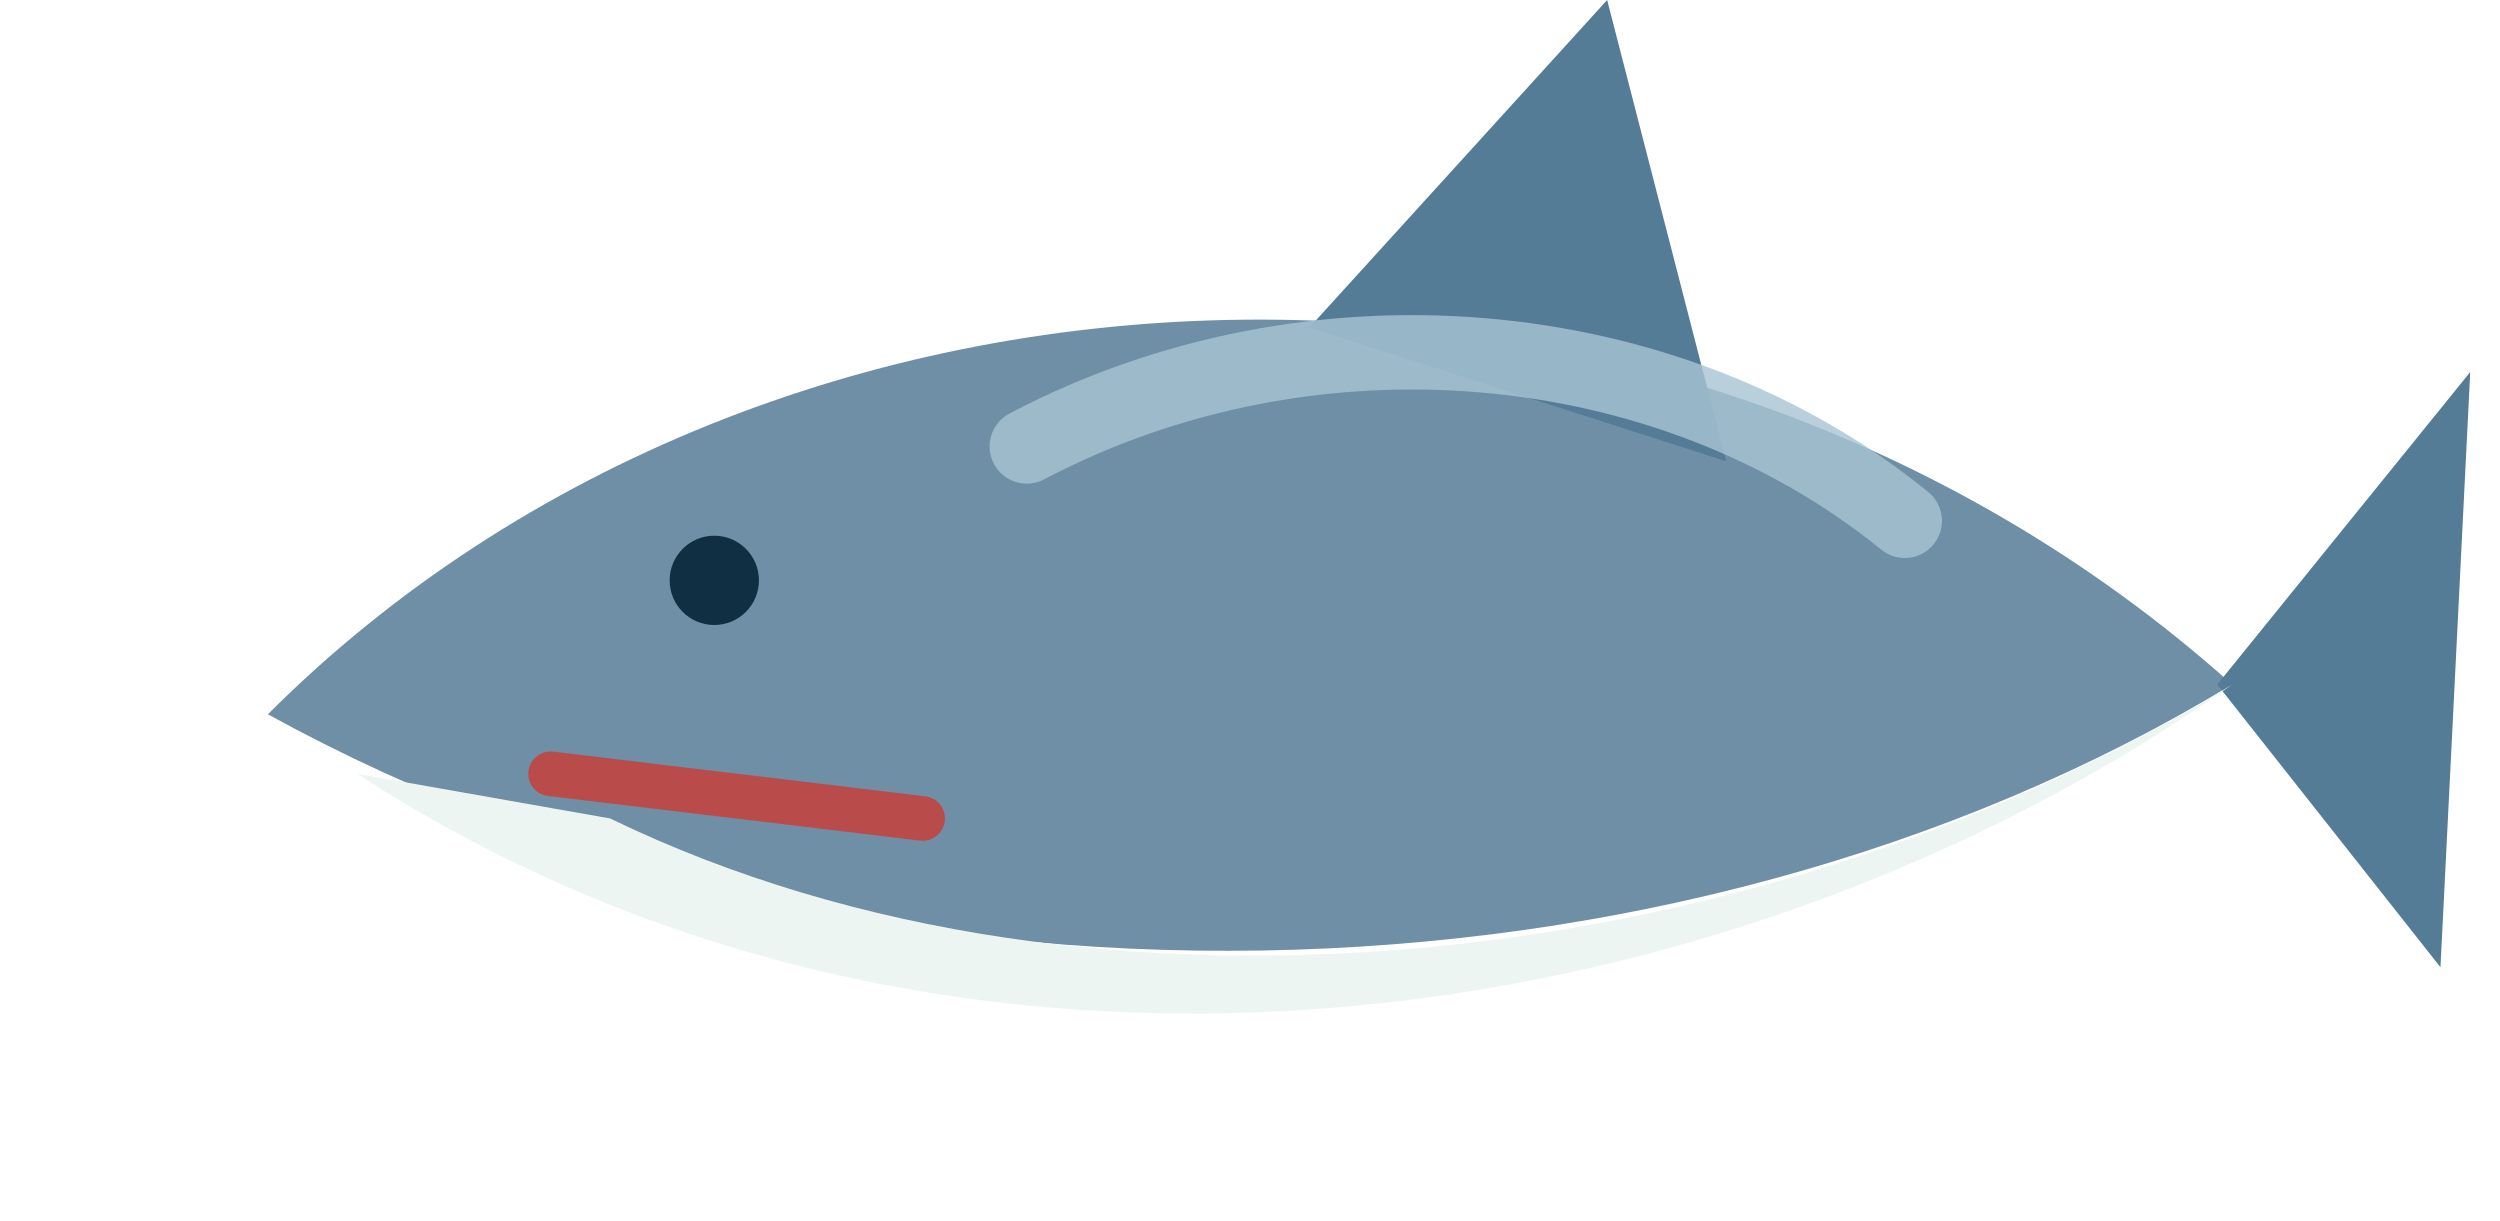
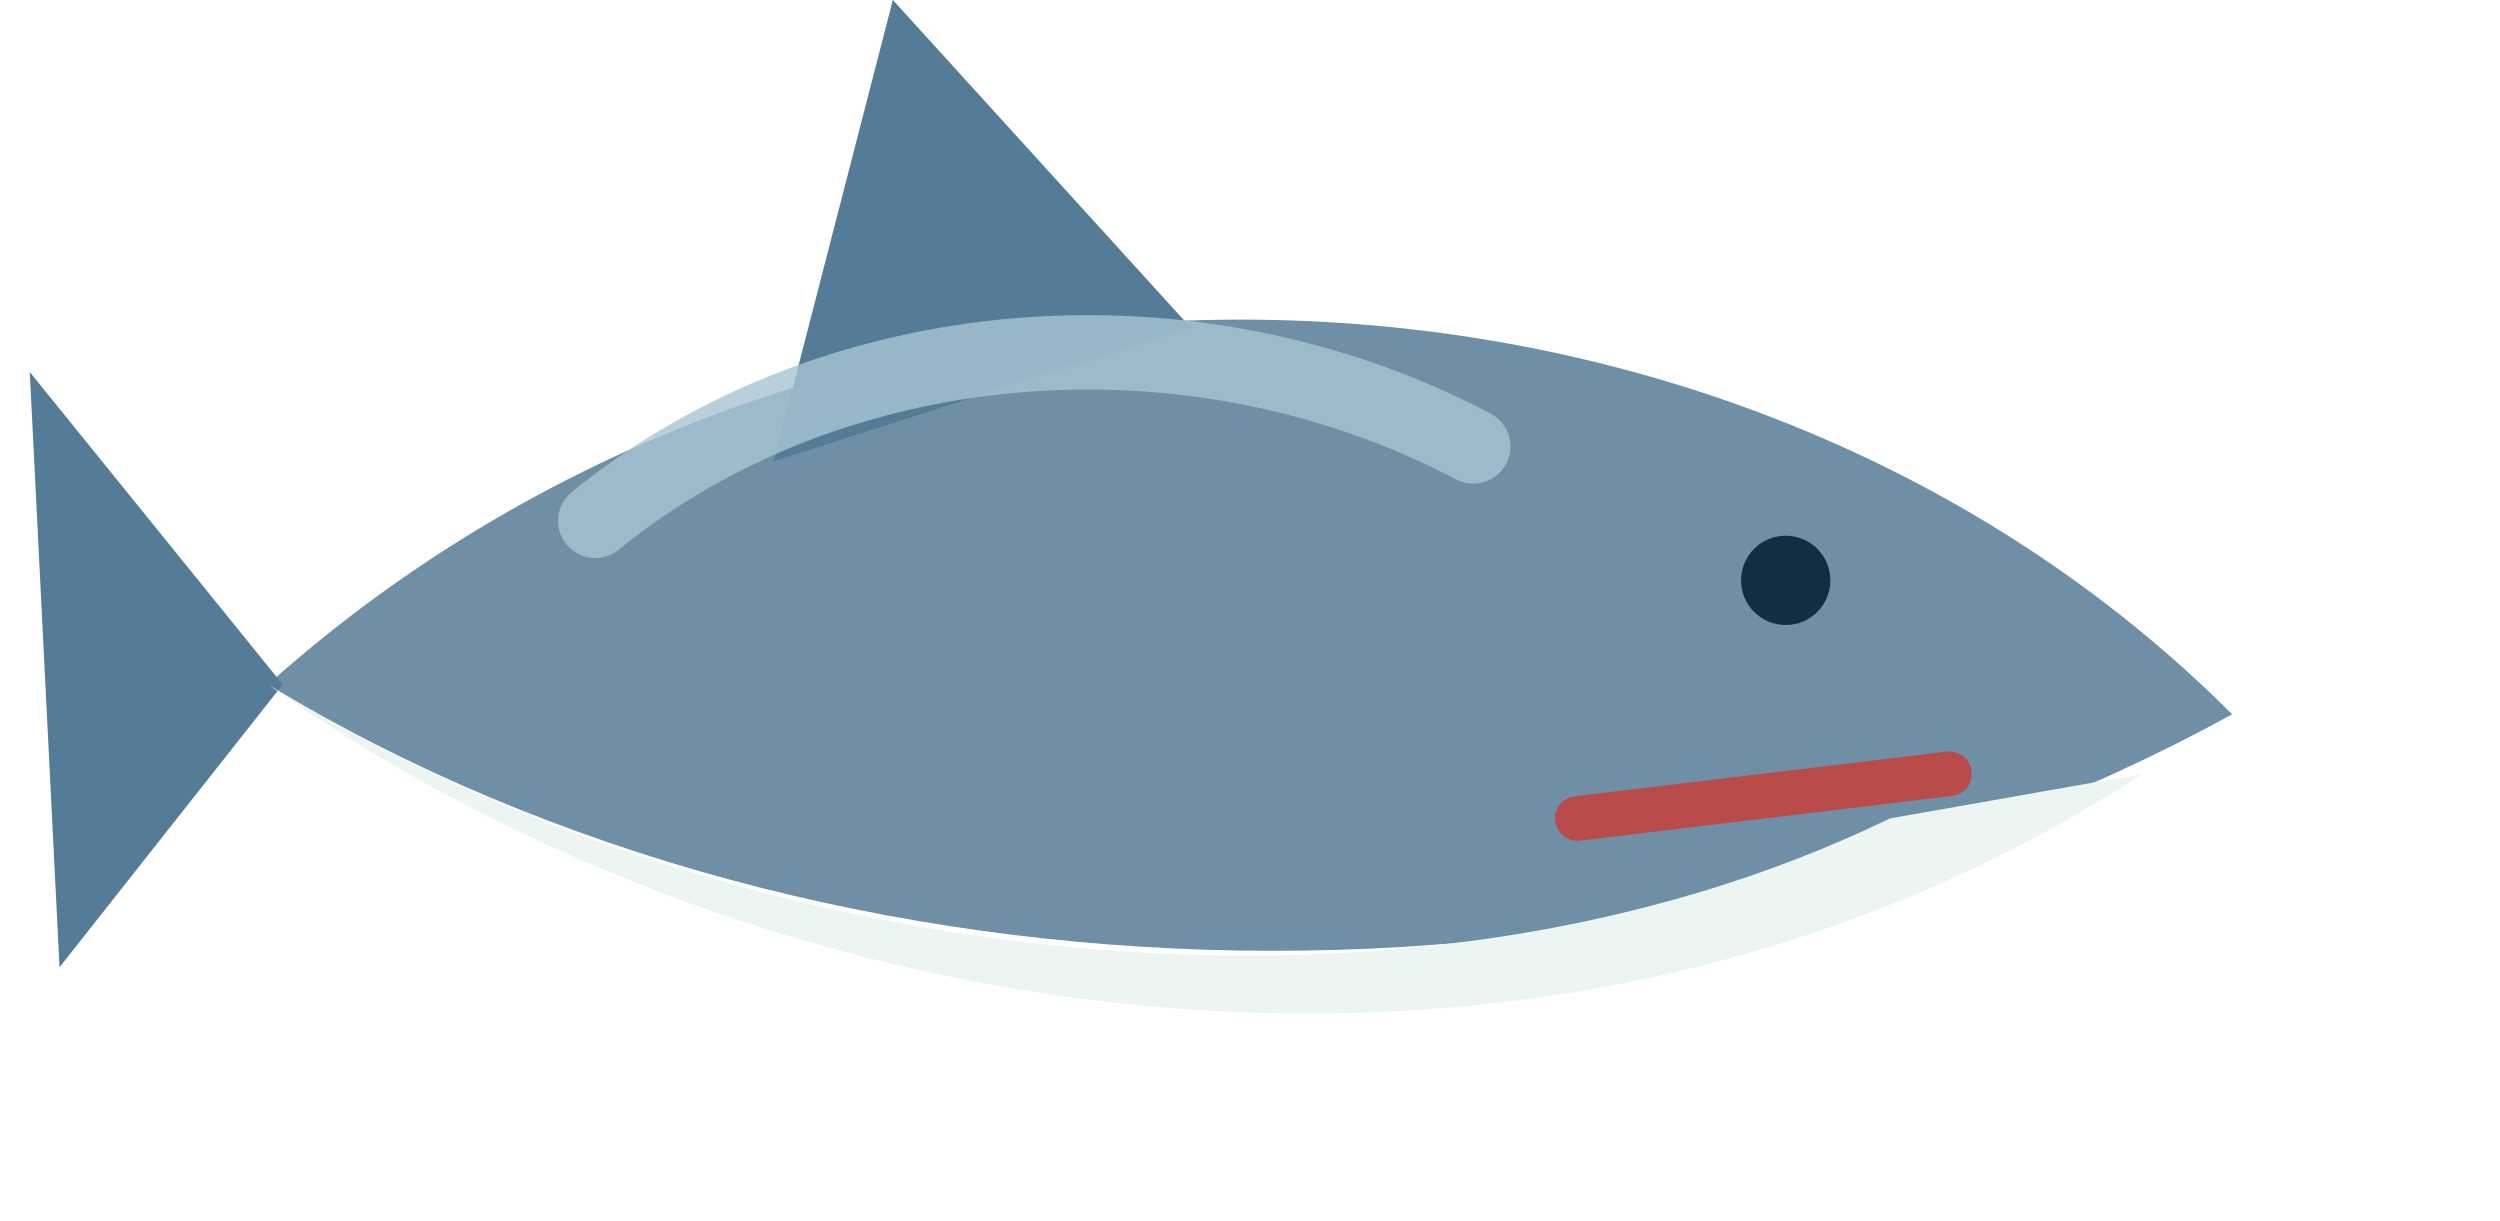
<svg xmlns="http://www.w3.org/2000/svg" viewBox="0 0 168 82">
-   <path d="M18 48C52 14 112 12 150 46C112 69 58 70 18 48Z" fill="#6e8fa5" />
-   <path d="M88 22L108 0L116 31Z" fill="#557c96" />
-   <path d="M149 46L166 25L164 65Z" fill="#557c96" />
-   <path d="M41 55C74 71 119 65 150 46C116 70 64 78 24 52Z" fill="#edf5f2" />
-   <circle cx="48" cy="39" r="3" fill="#102f42" />
-   <path d="M37 52L62 55" stroke="#ba4b4b" stroke-width="3" stroke-linecap="round" />
-   <path d="M69 30C88 20 112 22 128 35" fill="none" stroke="#a8c4d3" stroke-width="5" stroke-linecap="round" opacity="0.8" />
+   <g transform="translate(168 0) scale(-1 1)">
+     <path d="M18 48C52 14 112 12 150 46C112 69 58 70 18 48Z" fill="#6e8fa5" />
+     <path d="M88 22L108 0L116 31Z" fill="#557c96" />
+     <path d="M149 46L166 25L164 65Z" fill="#557c96" />
+     <path d="M41 55C74 71 119 65 150 46C116 70 64 78 24 52Z" fill="#edf5f2" />
+     <circle cx="48" cy="39" r="3" fill="#102f42" />
+     <path d="M37 52L62 55" stroke="#ba4b4b" stroke-width="3" stroke-linecap="round" />
+     <path d="M69 30C88 20 112 22 128 35" fill="none" stroke="#a8c4d3" stroke-width="5" stroke-linecap="round" opacity="0.8" />
+   </g>
</svg>
